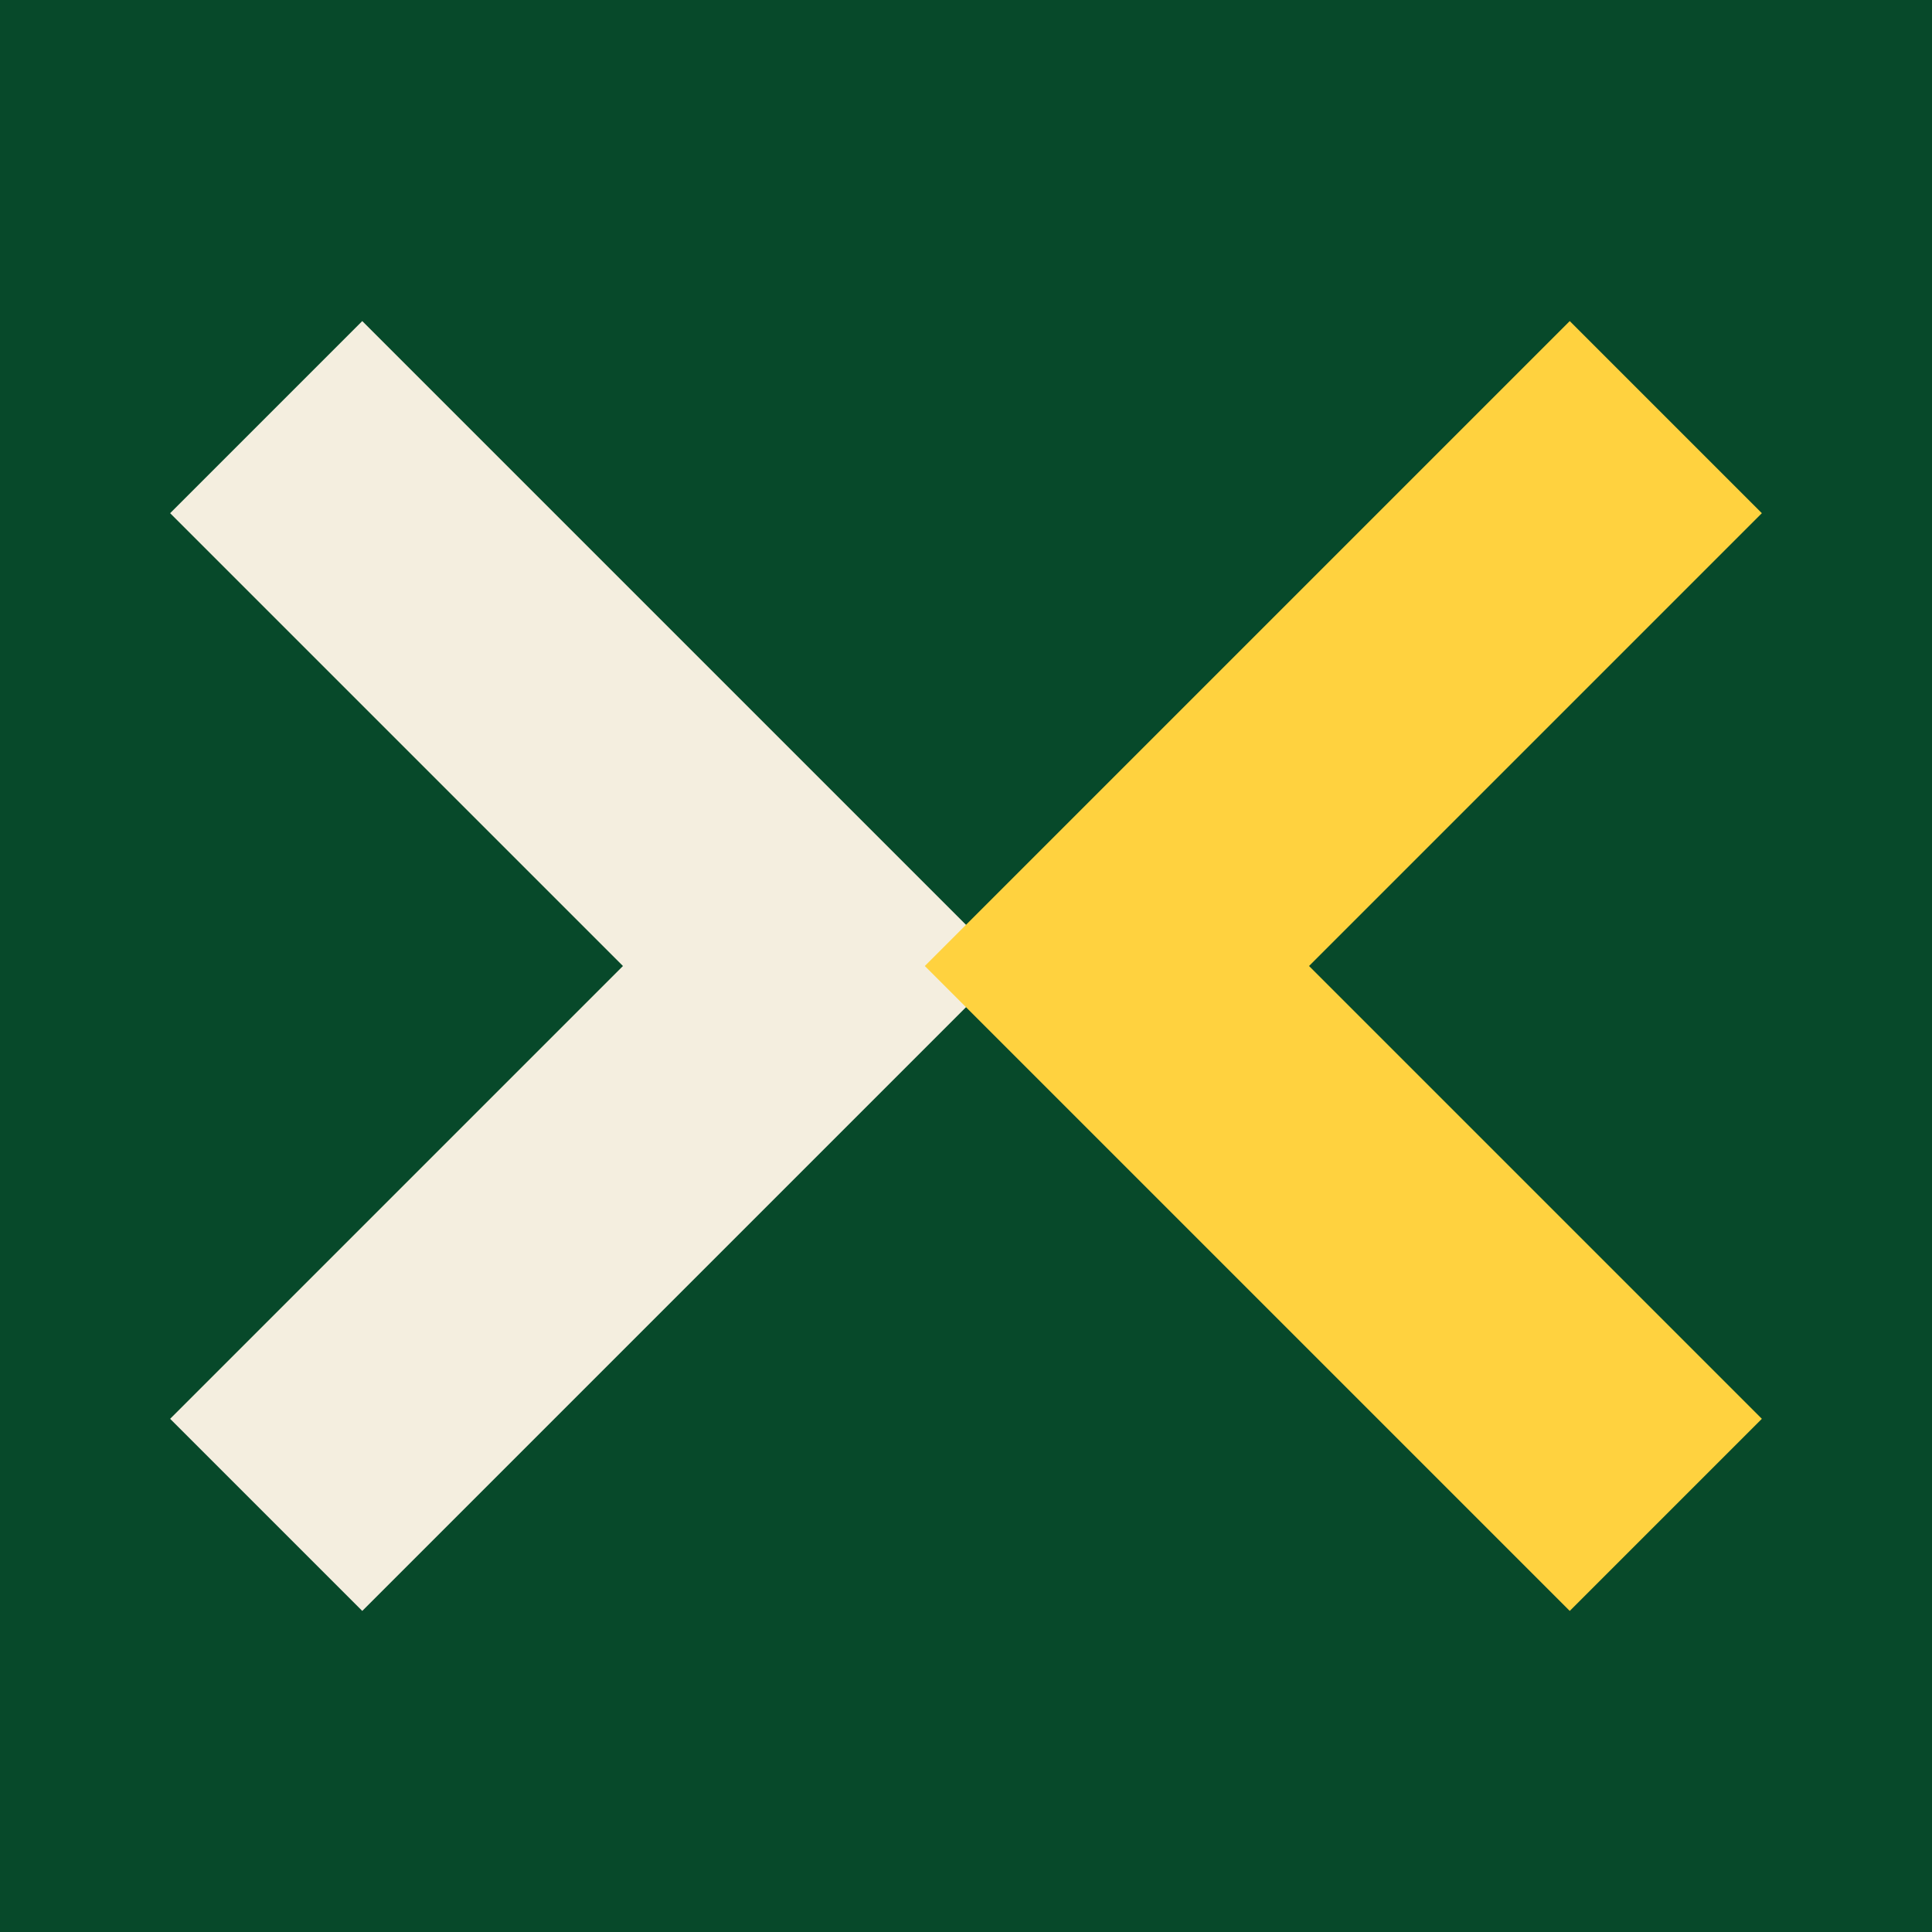
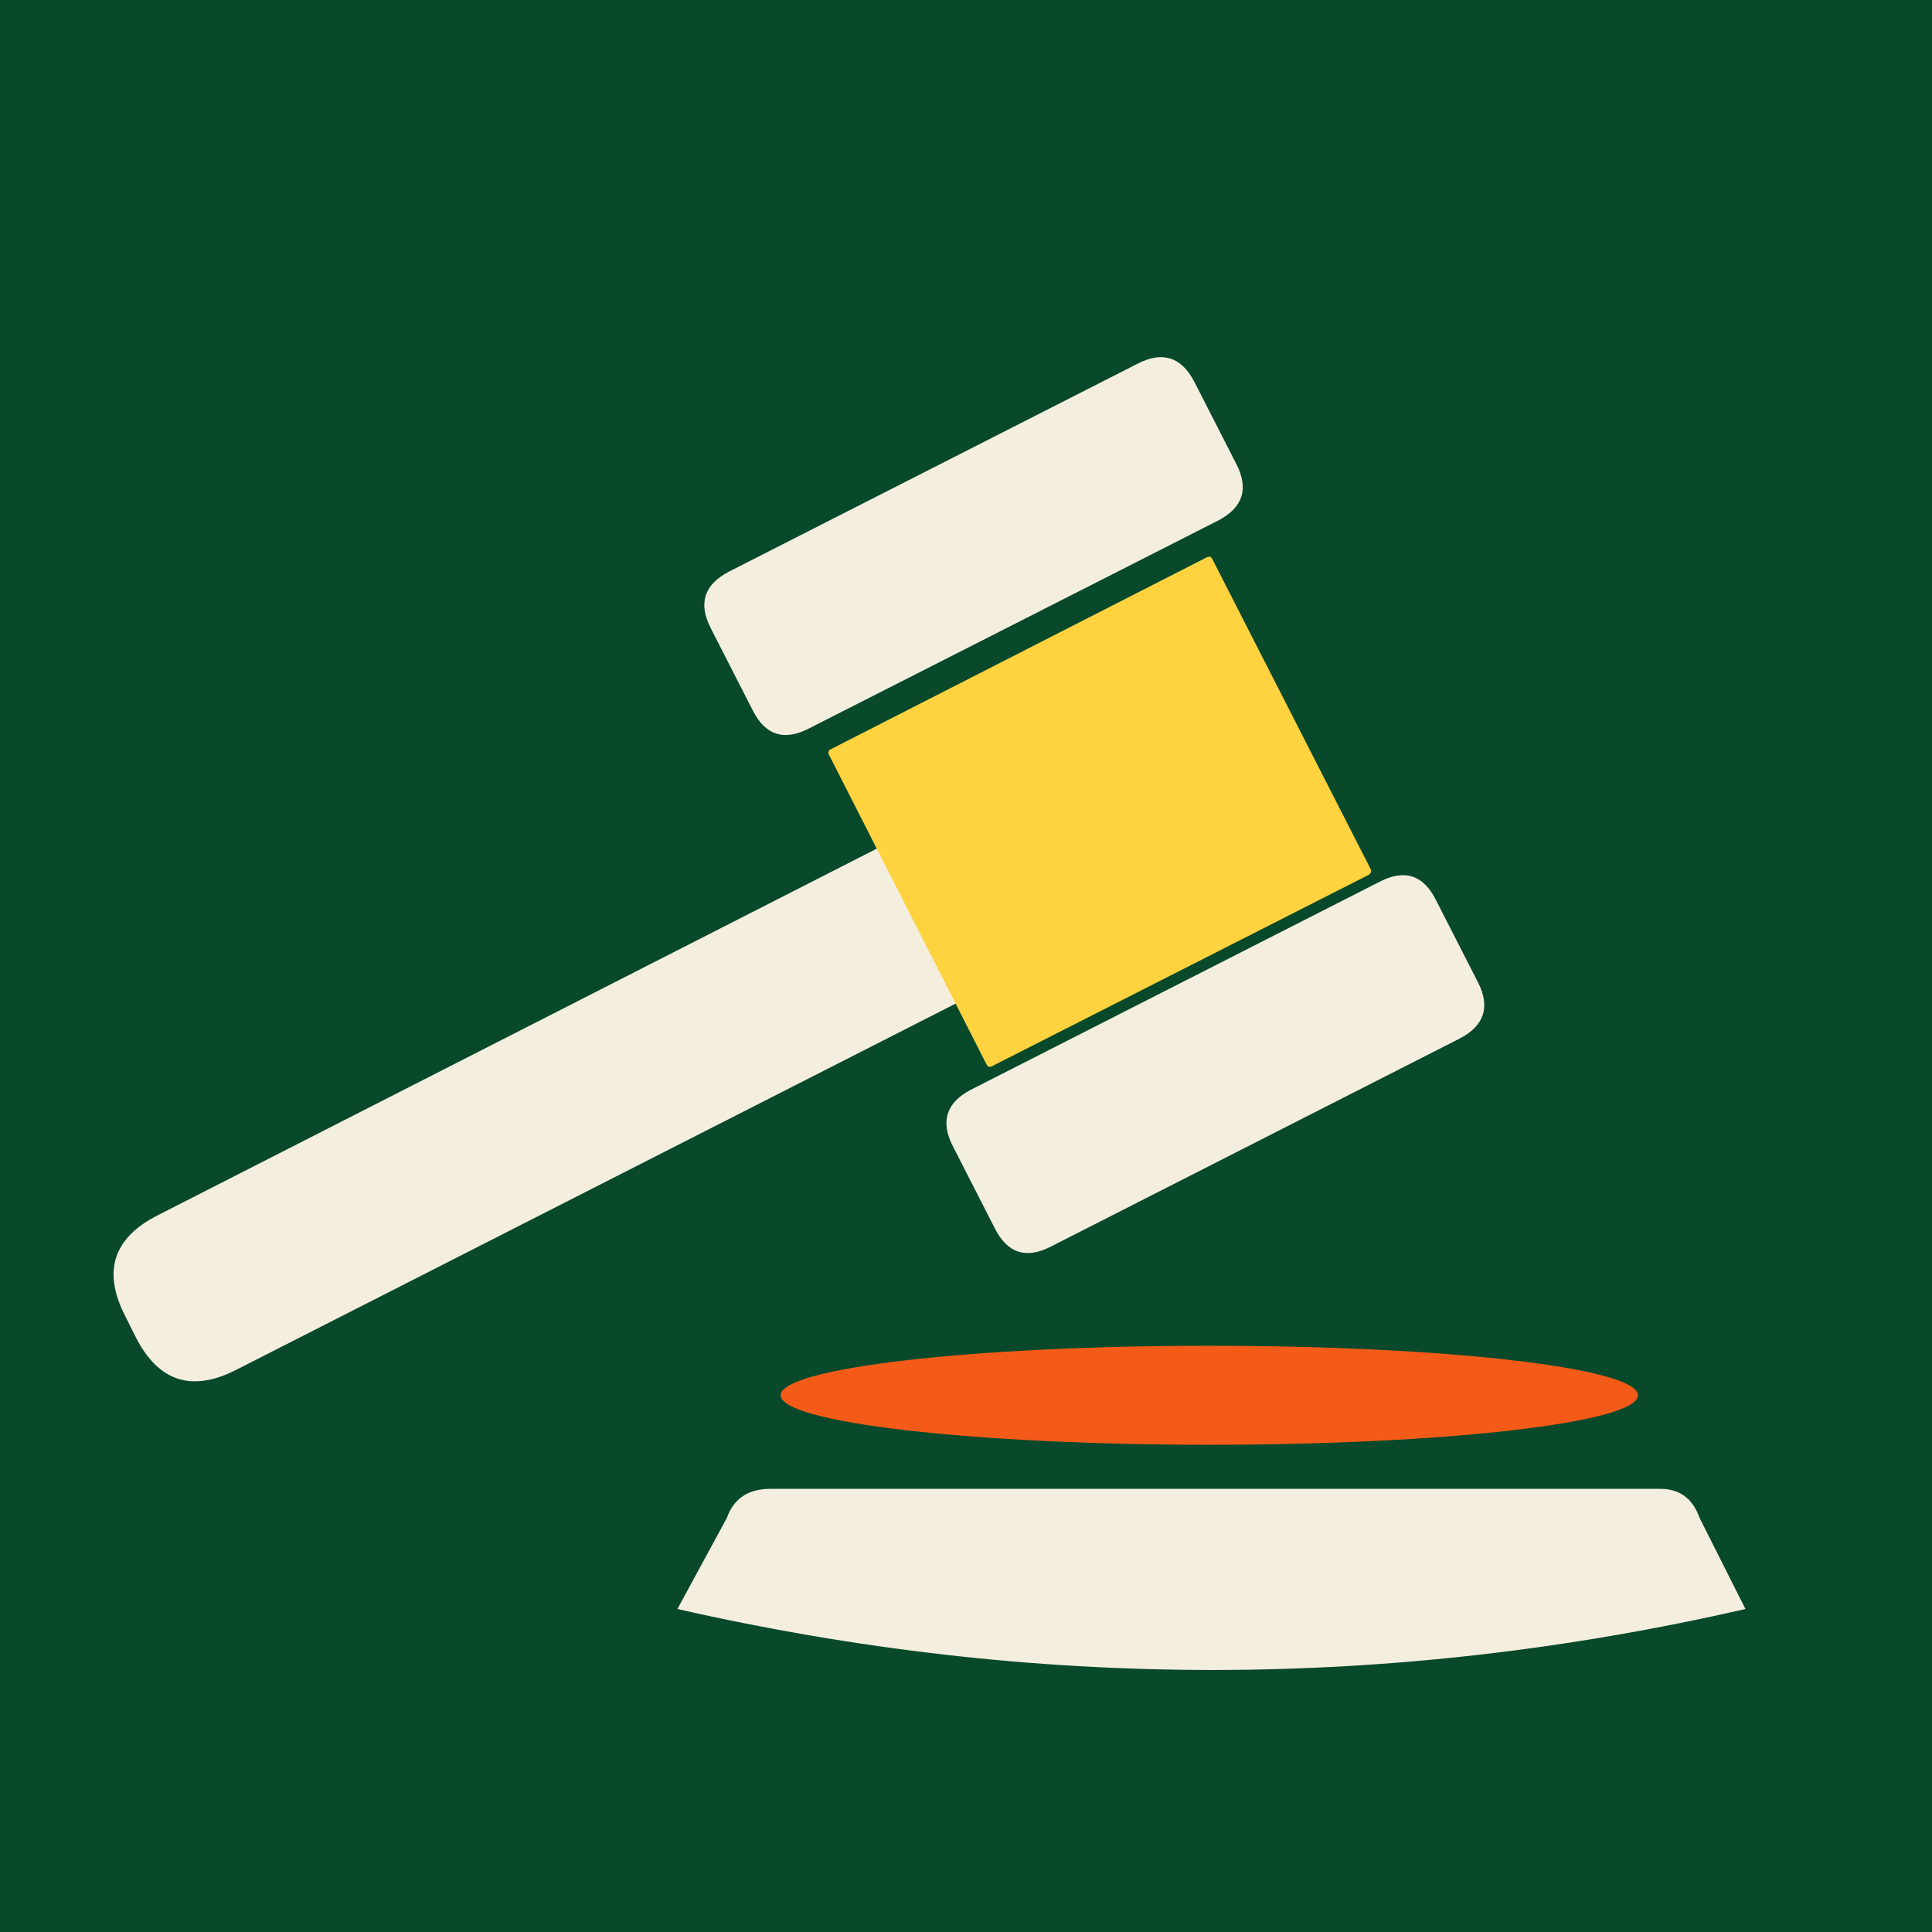
<svg xmlns="http://www.w3.org/2000/svg" viewBox="0 0 32 32">
  <rect width="32" height="32" fill="#07492A" />
-   <path d="M6 8.5 13.5 16 6 23.5" fill="none" stroke="#F4EEDF" stroke-width="4.5" stroke-linecap="square" stroke-linejoin="miter" />
-   <path d="M26 8.5 18.5 16 26 23.5" fill="none" stroke="#FFD23F" stroke-width="4.5" stroke-linecap="square" stroke-linejoin="miter" />
+   <path fill="#F45B18" d="M 12.93 23.11 A 7.1 0.82 0 1 0 27.13 23.11 A 7.1 0.82 0 1 0 12.93 23.11 Z" />
+   <path fill="#F4EEDF" d="M 12.76 24.66 L 27.5 24.66 Q 27.98 24.66 28.15 25.14 L 28.91 26.65 Q 20.1 28.67 11.22 26.65 L 12.04 25.14 Q 12.21 24.66 12.76 24.66 Z" />
+   <path fill="#F4EEDF" d="M 2.61 20.13 L 14.77 13.93 Q 15.86 13.37 16.43 14.47 L 16.61 14.84 Q 17.17 15.94 16.07 16.5 L 3.91 22.69 Q 2.81 23.25 2.25 22.15 L 2.07 21.79 Q 1.51 20.69 2.61 20.13 Z" />
+   <path fill="#F4EEDF" d="M 16.08 18.05 L 22.86 14.6 Q 23.47 14.29 23.78 14.9 L 24.48 16.27 Q 24.79 16.88 24.18 17.2 L 17.4 20.65 Q 16.79 20.96 16.48 20.35 L 15.78 18.98 Q 15.47 18.37 16.08 18.05 Z" />
+   <path fill="#FFD23F" d="M 13.76 12.41 L 19.99 9.23 Q 20.05 9.2 20.08 9.26 L 22.7 14.39 Q 22.73 14.45 22.67 14.49 L 16.43 17.66 Q 16.37 17.69 16.34 17.63 L 13.73 12.5 Q 13.7 12.44 13.76 12.41 Z" />
+   <path fill="#F4EEDF" d="M 12.07 9.47 L 18.85 6.02 Q 19.46 5.71 19.78 6.32 L 20.48 7.69 Q 20.79 8.3 20.18 8.62 L 13.39 12.07 Q 12.78 12.38 12.47 11.77 L 11.77 10.4 Q 11.46 9.79 12.07 9.47 Z" />
</svg>
